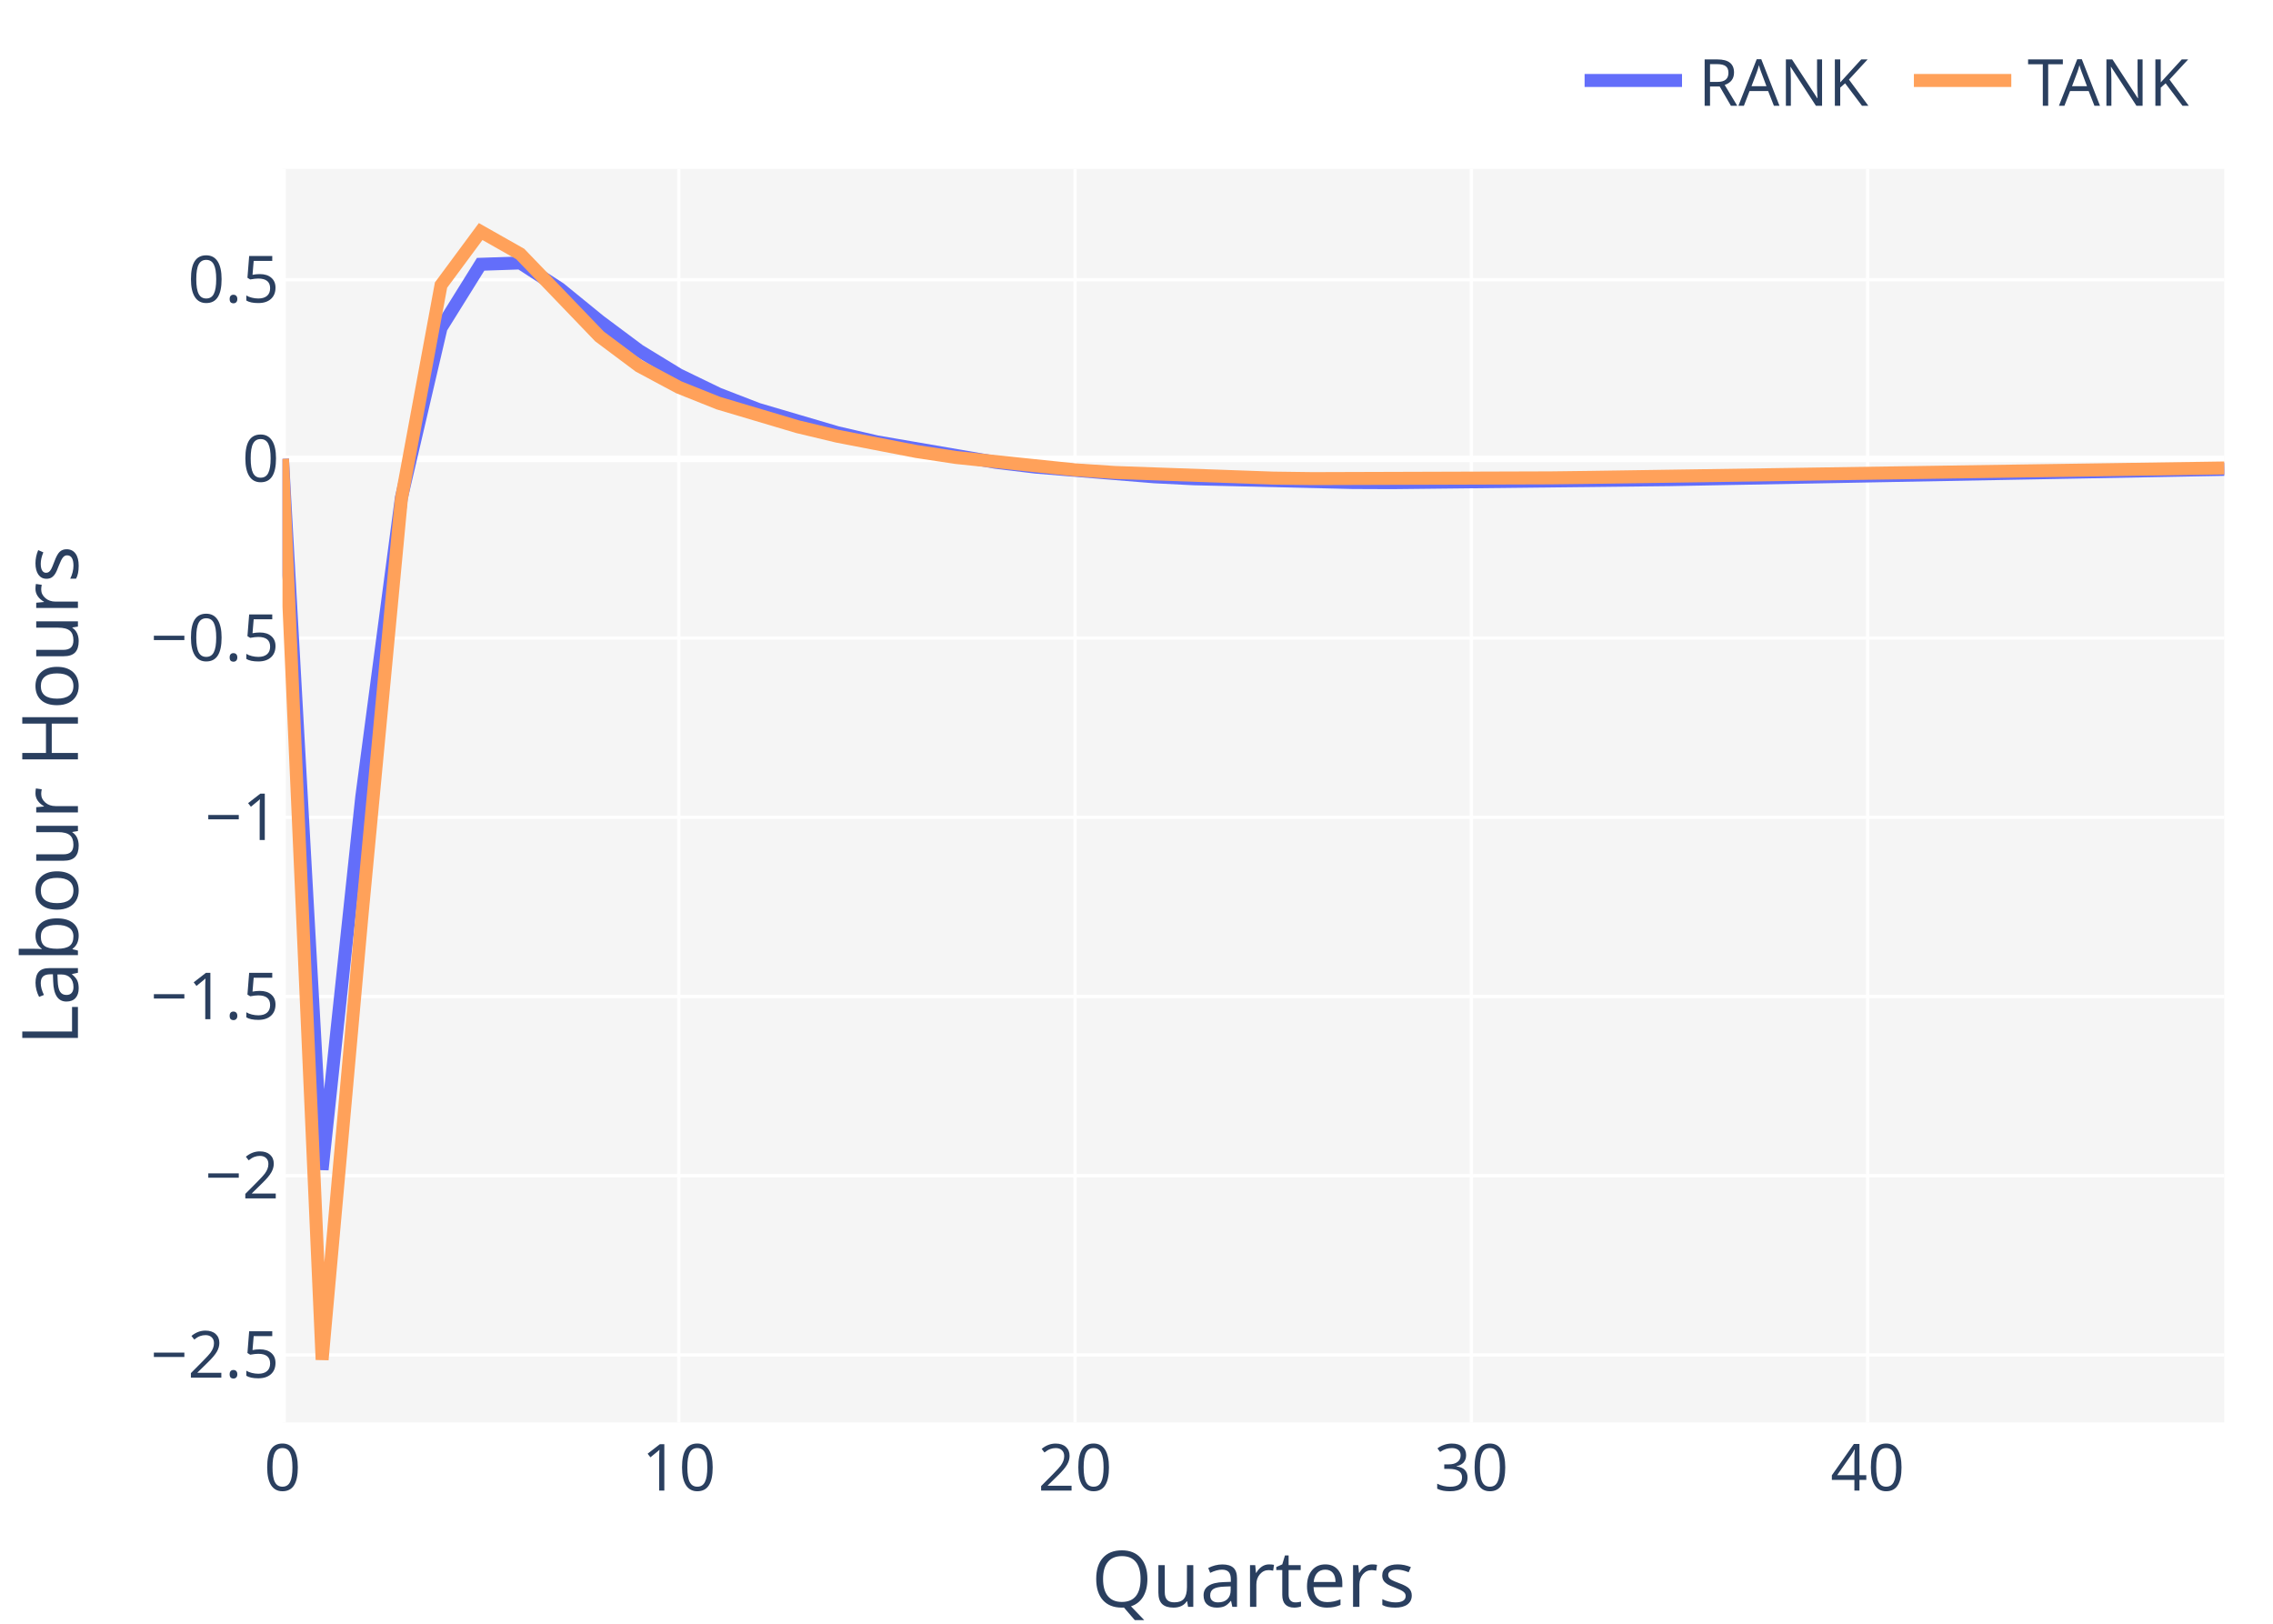
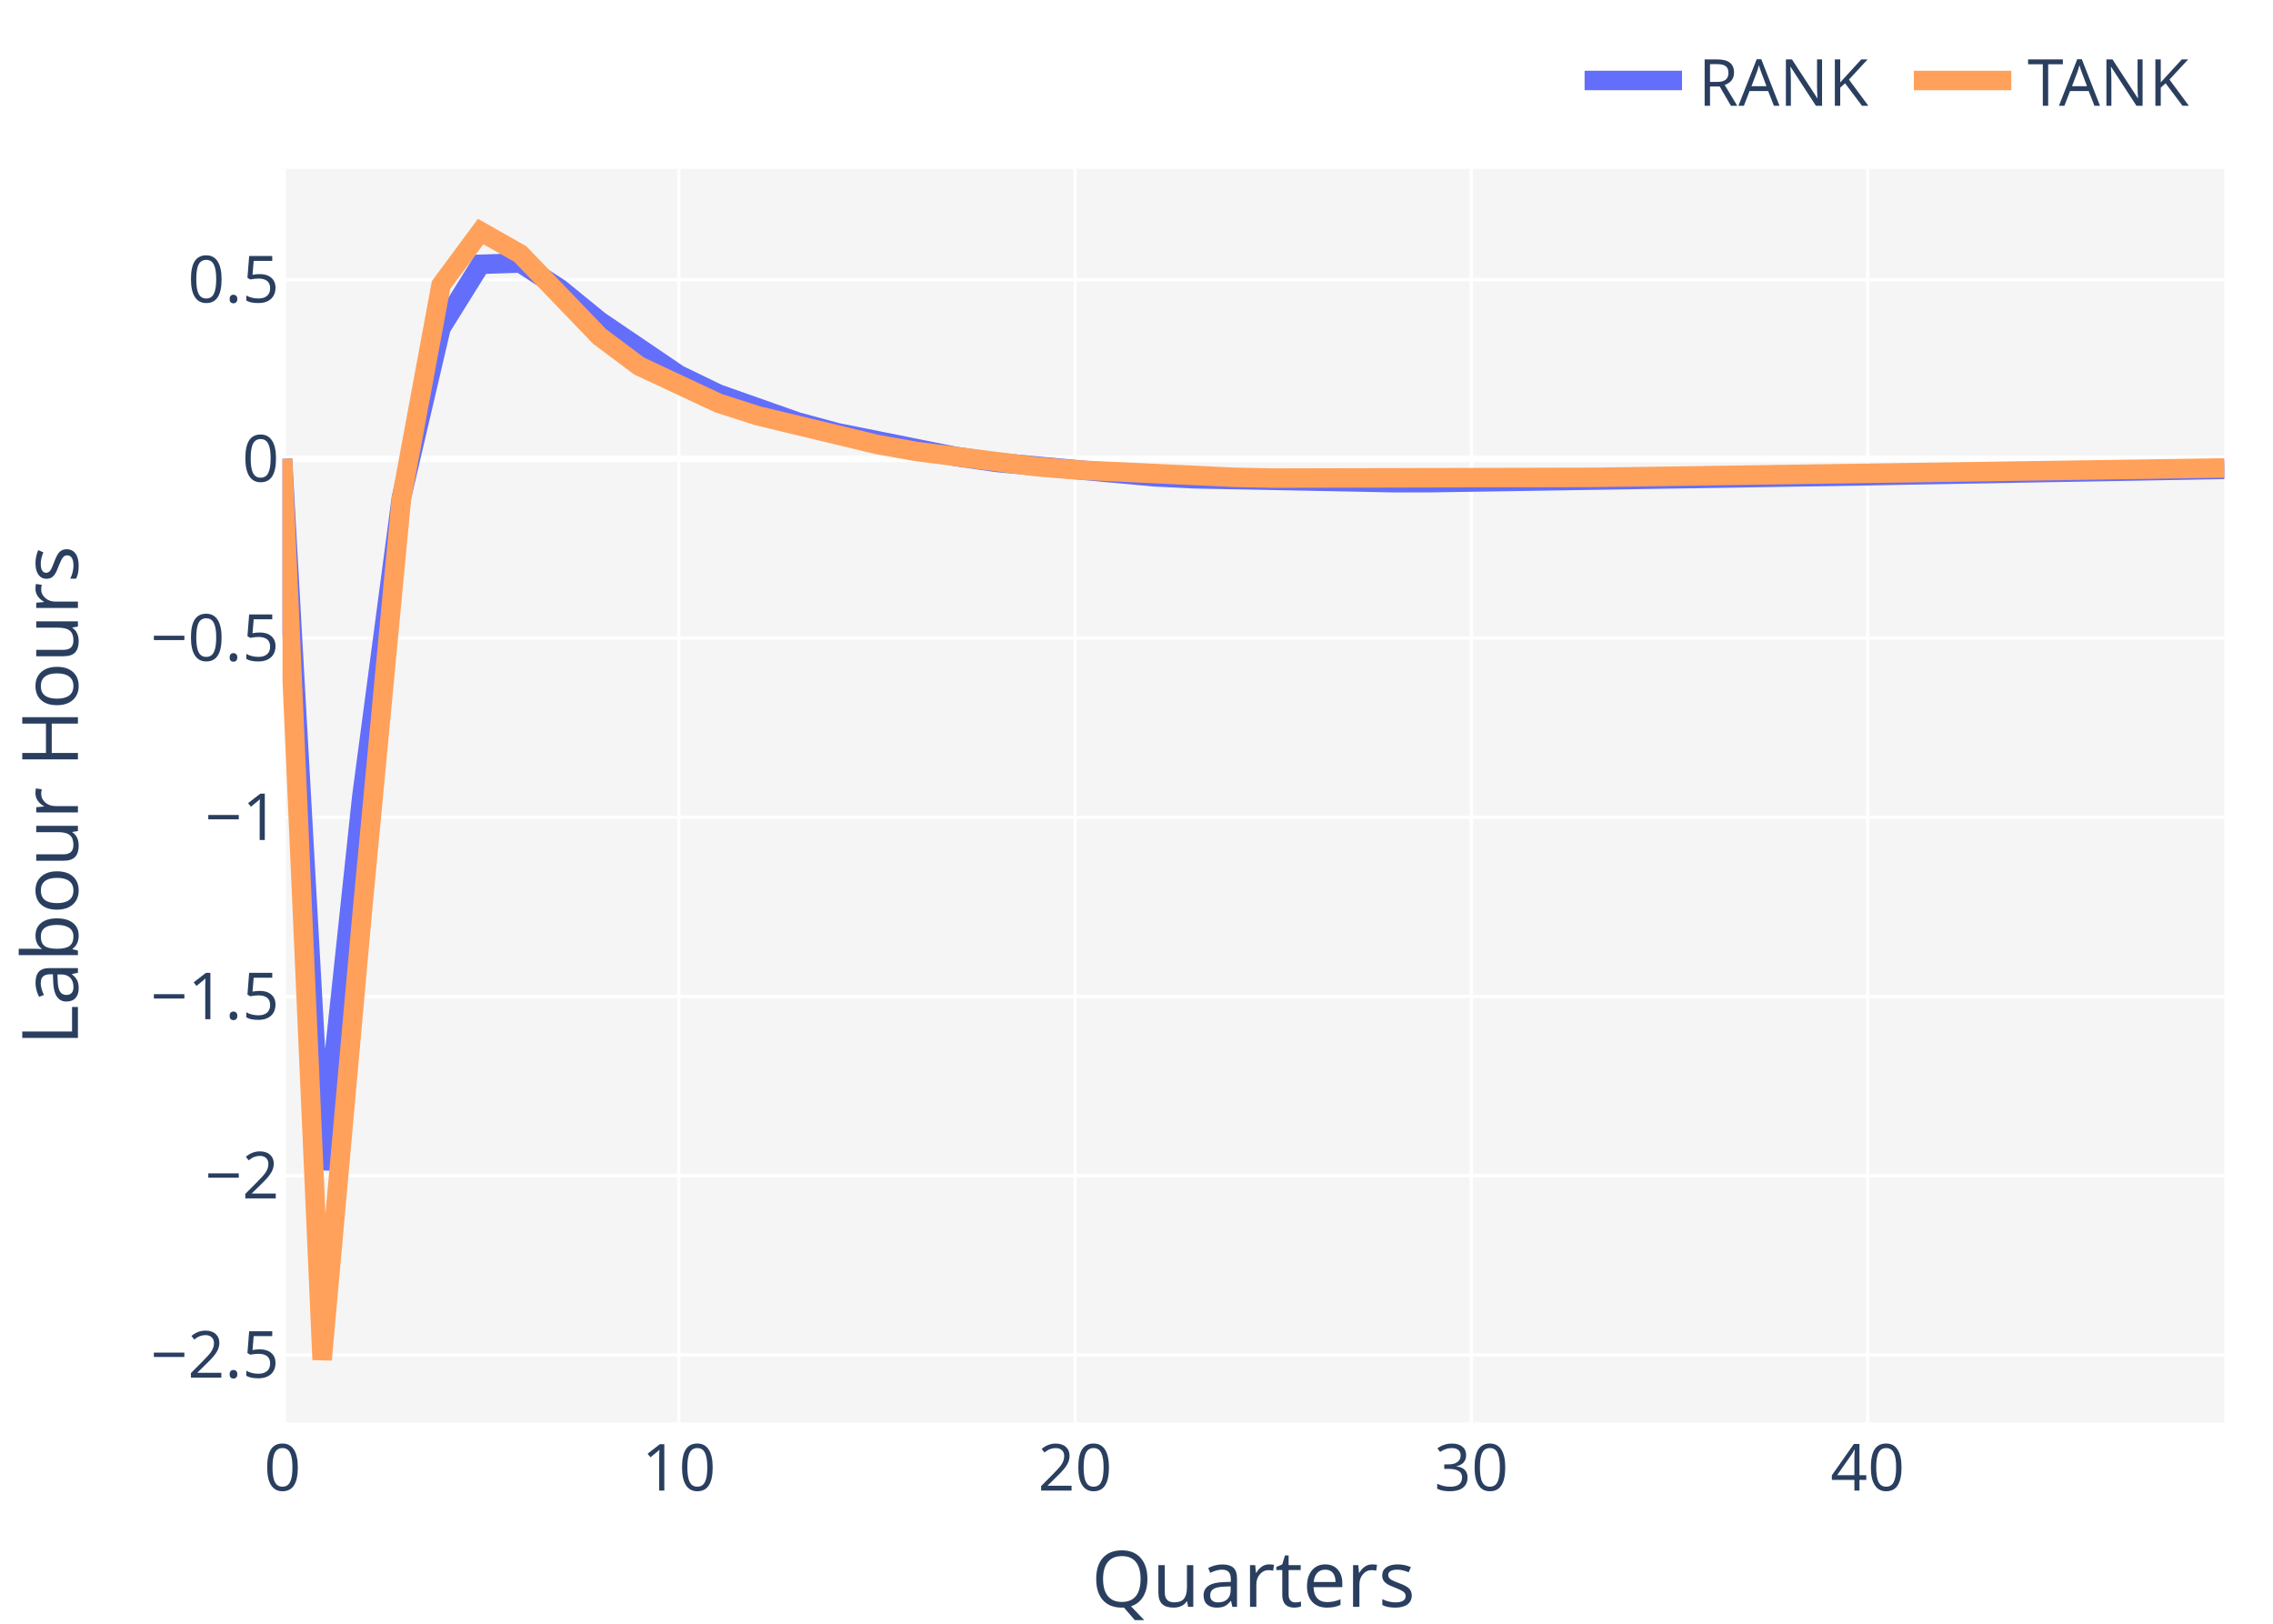
<svg xmlns="http://www.w3.org/2000/svg" class="main-svg" width="700" height="500" style="" viewBox="0 0 700 500">
  <rect x="0" y="0" width="700" height="500" style="fill: rgb(255, 255, 255); fill-opacity: 1;" />
-   <defs id="defs-e962a4">
+   <defs id="defs-9c1793">
    <g class="clips">
-       <clipPath id="clipe962a4xyplot" class="plotclip">
+       <clipPath id="clip9c1793xyplot" class="plotclip">
        <rect width="598" height="386" />
      </clipPath>
-       <clipPath class="axesclip" id="clipe962a4x">
+       <clipPath class="axesclip" id="clip9c1793x">
        <rect x="87" y="0" width="598" height="500" />
      </clipPath>
-       <clipPath class="axesclip" id="clipe962a4y">
+       <clipPath class="axesclip" id="clip9c1793y">
        <rect x="0" y="52" width="700" height="386" />
      </clipPath>
-       <clipPath class="axesclip" id="clipe962a4xy">
+       <clipPath class="axesclip" id="clip9c1793xy">
        <rect x="87" y="52" width="598" height="386" />
      </clipPath>
    </g>
    <g class="gradients" />
    <g class="patterns" />
  </defs>
  <g class="bglayer">
    <rect class="bg" x="87" y="52" width="598" height="386" style="fill: rgb(245, 245, 245); fill-opacity: 1; stroke-width: 0;" />
  </g>
  <g class="layer-below">
    <g class="imagelayer" />
    <g class="shapelayer" />
  </g>
  <g class="cartesianlayer">
    <g class="subplot xy">
      <g class="layer-subplot">
        <g class="shapelayer" />
        <g class="imagelayer" />
      </g>
      <g class="minor-gridlayer">
        <g class="x" />
        <g class="y" />
      </g>
      <g class="gridlayer">
        <g class="x">
          <path class="xgrid crisp" transform="translate(209.04,0)" d="M0,52v386" style="stroke: rgb(255, 255, 255); stroke-opacity: 1; stroke-width: 1px;" />
          <path class="xgrid crisp" transform="translate(331.08,0)" d="M0,52v386" style="stroke: rgb(255, 255, 255); stroke-opacity: 1; stroke-width: 1px;" />
          <path class="xgrid crisp" transform="translate(453.12,0)" d="M0,52v386" style="stroke: rgb(255, 255, 255); stroke-opacity: 1; stroke-width: 1px;" />
          <path class="xgrid crisp" transform="translate(575.16,0)" d="M0,52v386" style="stroke: rgb(255, 255, 255); stroke-opacity: 1; stroke-width: 1px;" />
        </g>
        <g class="y">
          <path class="ygrid crisp" transform="translate(0,417.22)" d="M87,0h598" style="stroke: rgb(255, 255, 255); stroke-opacity: 1; stroke-width: 1px;" />
          <path class="ygrid crisp" transform="translate(0,362.03)" d="M87,0h598" style="stroke: rgb(255, 255, 255); stroke-opacity: 1; stroke-width: 1px;" />
          <path class="ygrid crisp" transform="translate(0,306.85)" d="M87,0h598" style="stroke: rgb(255, 255, 255); stroke-opacity: 1; stroke-width: 1px;" />
          <path class="ygrid crisp" transform="translate(0,251.67)" d="M87,0h598" style="stroke: rgb(255, 255, 255); stroke-opacity: 1; stroke-width: 1px;" />
          <path class="ygrid crisp" transform="translate(0,196.48)" d="M87,0h598" style="stroke: rgb(255, 255, 255); stroke-opacity: 1; stroke-width: 1px;" />
          <path class="ygrid crisp" transform="translate(0,86.12)" d="M87,0h598" style="stroke: rgb(255, 255, 255); stroke-opacity: 1; stroke-width: 1px;" />
        </g>
      </g>
      <g class="zerolinelayer">
        <path class="xzl zl crisp" transform="translate(87,0)" d="M0,52v386" style="stroke: rgb(255, 255, 255); stroke-opacity: 1; stroke-width: 2px;" />
        <path class="yzl zl crisp" transform="translate(0,141.3)" d="M87,0h598" style="stroke: rgb(255, 255, 255); stroke-opacity: 1; stroke-width: 2px;" />
      </g>
      <path class="xlines-below" />
      <path class="ylines-below" />
      <g class="overlines-below" />
      <g class="xaxislayer-below" />
      <g class="yaxislayer-below" />
      <g class="overaxes-below" />
-       <g class="plot" transform="translate(87,52)" clip-path="url(#clipe962a4xyplot)">
+       <g class="plot" transform="translate(87,52)" clip-path="url(#clip9c1793xyplot)">
        <g class="scatterlayer mlayer">
-           <g class="trace scatter trace948442" style="stroke-miterlimit: 2; opacity: 1;">
+           <g class="trace scatter traceb4b3ab" style="stroke-miterlimit: 2; opacity: 1;">
            <g class="fills" />
            <g class="errorbars" />
            <g class="lines">
-               <path class="js-line" d="M0,89.3L12.2,308.18L24.41,193.39L36.61,101.27L48.82,48.97L61.02,29.38L73.22,28.97L85.43,36.91L97.63,46.86L109.84,55.97L122.04,63.42L134.24,69.33L146.45,74.05L170.86,81.24L183.06,84.07L219.67,90.36L231.88,91.83L268.49,94.82L280.69,95.43L329.51,96.58L341.71,96.63L427.14,95.7L439.35,95.47L598,92.53" style="vector-effect: non-scaling-stroke; fill: none; stroke: rgb(99, 110, 250); stroke-opacity: 1; stroke-width: 4px; opacity: 1;" />
+               <path class="js-line" d="M0,89.3L12.2,308.18L24.41,193.39L36.61,101.27L48.82,48.97L61.02,29.38L73.22,28.97L85.43,36.91L97.63,46.86L122.04,63.42L134.24,69.33L158.65,77.94L170.86,81.24L207.47,88.59L219.67,90.36L268.49,94.82L280.69,95.43L341.71,96.63L353.92,96.62L488.16,94.5L500.37,94.26L598,92.53" style="vector-effect: non-scaling-stroke; fill: none; stroke: rgb(99, 110, 250); stroke-opacity: 1; stroke-width: 6px; opacity: 1;" />
            </g>
            <g class="points" />
            <g class="text" />
          </g>
-           <g class="trace scatter trace5ed77c" style="stroke-miterlimit: 2; opacity: 1;">
+           <g class="trace scatter trace05746a" style="stroke-miterlimit: 2; opacity: 1;">
            <g class="fills" />
            <g class="errorbars" />
            <g class="lines">
-               <path class="js-line" d="M0,89.3L12.2,366.7L24.41,230.59L36.61,101.67L48.82,35.79L61.02,19.3L73.22,26.21L97.63,51.6L109.84,60.73L122.04,67.26L134.24,72.14L158.65,79.4L170.86,82.32L195.27,87.04L207.47,88.88L244.08,92.68L256.29,93.49L305.1,95.22L317.31,95.38L390.53,95.15L402.73,95L598,92.1" style="vector-effect: non-scaling-stroke; fill: none; stroke: rgb(255, 161, 90); stroke-opacity: 1; stroke-width: 4px; opacity: 1;" />
+               <path class="js-line" d="M0,89.3L12.2,366.7L24.41,230.59L36.61,101.67L48.82,35.79L61.02,19.3L73.22,26.21L97.63,51.6L109.84,60.73L134.24,72.14L146.45,76.06L183.06,84.86L195.27,87.04L231.88,91.67L244.08,92.68L292.9,94.97L305.1,95.22L402.73,95L414.94,94.83L598,92.1" style="vector-effect: non-scaling-stroke; fill: none; stroke: rgb(255, 161, 90); stroke-opacity: 1; stroke-width: 6px; opacity: 1;" />
            </g>
            <g class="points" />
            <g class="text" />
          </g>
        </g>
      </g>
      <g class="overplot" />
      <path class="xlines-above crisp" d="M0,0" style="fill: none;" />
      <path class="ylines-above crisp" d="M0,0" style="fill: none;" />
      <g class="overlines-above" />
      <g class="xaxislayer-above">
        <g class="xtick">
          <text text-anchor="middle" x="0" y="459" transform="translate(87,0)" style="font-family: 'Open Sans', verdana, arial, sans-serif; font-size: 20px; fill: rgb(42, 63, 95); fill-opacity: 1; white-space: pre; opacity: 1;">0</text>
        </g>
        <g class="xtick">
          <text text-anchor="middle" x="0" y="459" style="font-family: 'Open Sans', verdana, arial, sans-serif; font-size: 20px; fill: rgb(42, 63, 95); fill-opacity: 1; white-space: pre; opacity: 1;" transform="translate(209.04,0)">10</text>
        </g>
        <g class="xtick">
          <text text-anchor="middle" x="0" y="459" style="font-family: 'Open Sans', verdana, arial, sans-serif; font-size: 20px; fill: rgb(42, 63, 95); fill-opacity: 1; white-space: pre; opacity: 1;" transform="translate(331.08,0)">20</text>
        </g>
        <g class="xtick">
          <text text-anchor="middle" x="0" y="459" style="font-family: 'Open Sans', verdana, arial, sans-serif; font-size: 20px; fill: rgb(42, 63, 95); fill-opacity: 1; white-space: pre; opacity: 1;" transform="translate(453.12,0)">30</text>
        </g>
        <g class="xtick">
          <text text-anchor="middle" x="0" y="459" style="font-family: 'Open Sans', verdana, arial, sans-serif; font-size: 20px; fill: rgb(42, 63, 95); fill-opacity: 1; white-space: pre; opacity: 1;" transform="translate(575.16,0)">40</text>
        </g>
      </g>
      <g class="yaxislayer-above">
        <g class="ytick">
          <text text-anchor="end" x="86" y="7" transform="translate(0,417.22)" style="font-family: 'Open Sans', verdana, arial, sans-serif; font-size: 20px; fill: rgb(42, 63, 95); fill-opacity: 1; white-space: pre; opacity: 1;">−2.5</text>
        </g>
        <g class="ytick">
          <text text-anchor="end" x="86" y="7" style="font-family: 'Open Sans', verdana, arial, sans-serif; font-size: 20px; fill: rgb(42, 63, 95); fill-opacity: 1; white-space: pre; opacity: 1;" transform="translate(0,362.03)">−2</text>
        </g>
        <g class="ytick">
          <text text-anchor="end" x="86" y="7" style="font-family: 'Open Sans', verdana, arial, sans-serif; font-size: 20px; fill: rgb(42, 63, 95); fill-opacity: 1; white-space: pre; opacity: 1;" transform="translate(0,306.85)">−1.5</text>
        </g>
        <g class="ytick">
          <text text-anchor="end" x="86" y="7" style="font-family: 'Open Sans', verdana, arial, sans-serif; font-size: 20px; fill: rgb(42, 63, 95); fill-opacity: 1; white-space: pre; opacity: 1;" transform="translate(0,251.67)">−1</text>
        </g>
        <g class="ytick">
          <text text-anchor="end" x="86" y="7" style="font-family: 'Open Sans', verdana, arial, sans-serif; font-size: 20px; fill: rgb(42, 63, 95); fill-opacity: 1; white-space: pre; opacity: 1;" transform="translate(0,196.48)">−0.5</text>
        </g>
        <g class="ytick">
          <text text-anchor="end" x="86" y="7" style="font-family: 'Open Sans', verdana, arial, sans-serif; font-size: 20px; fill: rgb(42, 63, 95); fill-opacity: 1; white-space: pre; opacity: 1;" transform="translate(0,141.3)">0</text>
        </g>
        <g class="ytick">
          <text text-anchor="end" x="86" y="7" style="font-family: 'Open Sans', verdana, arial, sans-serif; font-size: 20px; fill: rgb(42, 63, 95); fill-opacity: 1; white-space: pre; opacity: 1;" transform="translate(0,86.12)">0.5</text>
        </g>
      </g>
      <g class="overaxes-above" />
    </g>
  </g>
  <g class="polarlayer" />
  <g class="smithlayer" />
  <g class="ternarylayer" />
  <g class="geolayer" />
  <g class="funnelarealayer" />
  <g class="pielayer" />
  <g class="iciclelayer" />
  <g class="treemaplayer" />
  <g class="sunburstlayer" />
  <g class="glimages" />
-   <defs id="topdefs-e962a4">
+   <defs id="topdefs-9c1793">
    <g class="clips" />
-     <clipPath id="legende962a4">
+     <clipPath id="legend9c1793">
      <rect width="202" height="39" x="0" y="0" />
    </clipPath>
  </defs>
  <g class="layer-above">
    <g class="imagelayer" />
    <g class="shapelayer" />
  </g>
  <g class="infolayer">
    <g class="legend" pointer-events="all" transform="translate(483,5.28)">
      <rect class="bg" shape-rendering="crispEdges" width="202" height="39" x="0" y="0" style="stroke: rgb(68, 68, 68); stroke-opacity: 1; fill: rgb(255, 255, 255); fill-opacity: 1; stroke-width: 0px;" />
-       <g class="scrollbox" transform="" clip-path="url(#legende962a4)">
+       <g class="scrollbox" transform="" clip-path="url(#legend9c1793)">
        <g class="groups" transform="">
          <g class="traces" transform="translate(0,19.5)" style="opacity: 1;">
            <text class="legendtext" text-anchor="start" x="40" y="7.8" style="font-family: 'Open Sans', verdana, arial, sans-serif; font-size: 20px; fill: rgb(42, 63, 95); fill-opacity: 1; white-space: pre;">RANK</text>
            <g class="layers" style="opacity: 1;">
              <g class="legendfill" />
              <g class="legendlines">
-                 <path class="js-line" d="M5,0h30" style="fill: none; stroke: rgb(99, 110, 250); stroke-opacity: 1; stroke-width: 4px;" />
+                 <path class="js-line" d="M5,0h30" style="fill: none; stroke: rgb(99, 110, 250); stroke-opacity: 1; stroke-width: 6px;" />
              </g>
              <g class="legendsymbols">
                <g class="legendpoints" />
              </g>
            </g>
            <rect class="legendtoggle" x="0" y="-14.5" width="98.906" height="29" style="fill: rgb(0, 0, 0); fill-opacity: 0;" />
          </g>
        </g>
        <g class="groups" transform="translate(101.4062,0)">
          <g class="traces" transform="translate(0,19.5)" style="opacity: 1;">
            <text class="legendtext" text-anchor="start" x="40" y="7.8" style="font-family: 'Open Sans', verdana, arial, sans-serif; font-size: 20px; fill: rgb(42, 63, 95); fill-opacity: 1; white-space: pre;">TANK</text>
            <g class="layers" style="opacity: 1;">
              <g class="legendfill" />
              <g class="legendlines">
-                 <path class="js-line" d="M5,0h30" style="fill: none; stroke: rgb(255, 161, 90); stroke-opacity: 1; stroke-width: 4px;" />
+                 <path class="js-line" d="M5,0h30" style="fill: none; stroke: rgb(255, 161, 90); stroke-opacity: 1; stroke-width: 6px;" />
              </g>
              <g class="legendsymbols">
                <g class="legendpoints" />
              </g>
            </g>
            <rect class="legendtoggle" x="0" y="-14.5" width="97.328" height="29" style="fill: rgb(0, 0, 0); fill-opacity: 0;" />
          </g>
        </g>
      </g>
      <rect class="scrollbar" rx="20" ry="3" width="0" height="0" x="0" y="0" style="fill: rgb(128, 139, 164); fill-opacity: 1;" />
    </g>
    <g class="g-gtitle" />
    <g class="g-xtitle">
      <text class="xtitle" x="386" y="494.8" text-anchor="middle" style="font-family: 'Open Sans', verdana, arial, sans-serif; font-size: 24px; fill: rgb(42, 63, 95); opacity: 1; font-weight: normal; white-space: pre;">Quarters</text>
    </g>
    <g class="g-ytitle" transform="translate(18.87793,0)">
      <text class="ytitle" transform="rotate(-90,5.121875,245)" x="5.122" y="245" text-anchor="middle" style="font-family: 'Open Sans', verdana, arial, sans-serif; font-size: 24px; fill: rgb(42, 63, 95); opacity: 1; font-weight: normal; white-space: pre;">Labour Hours</text>
    </g>
  </g>
</svg>
